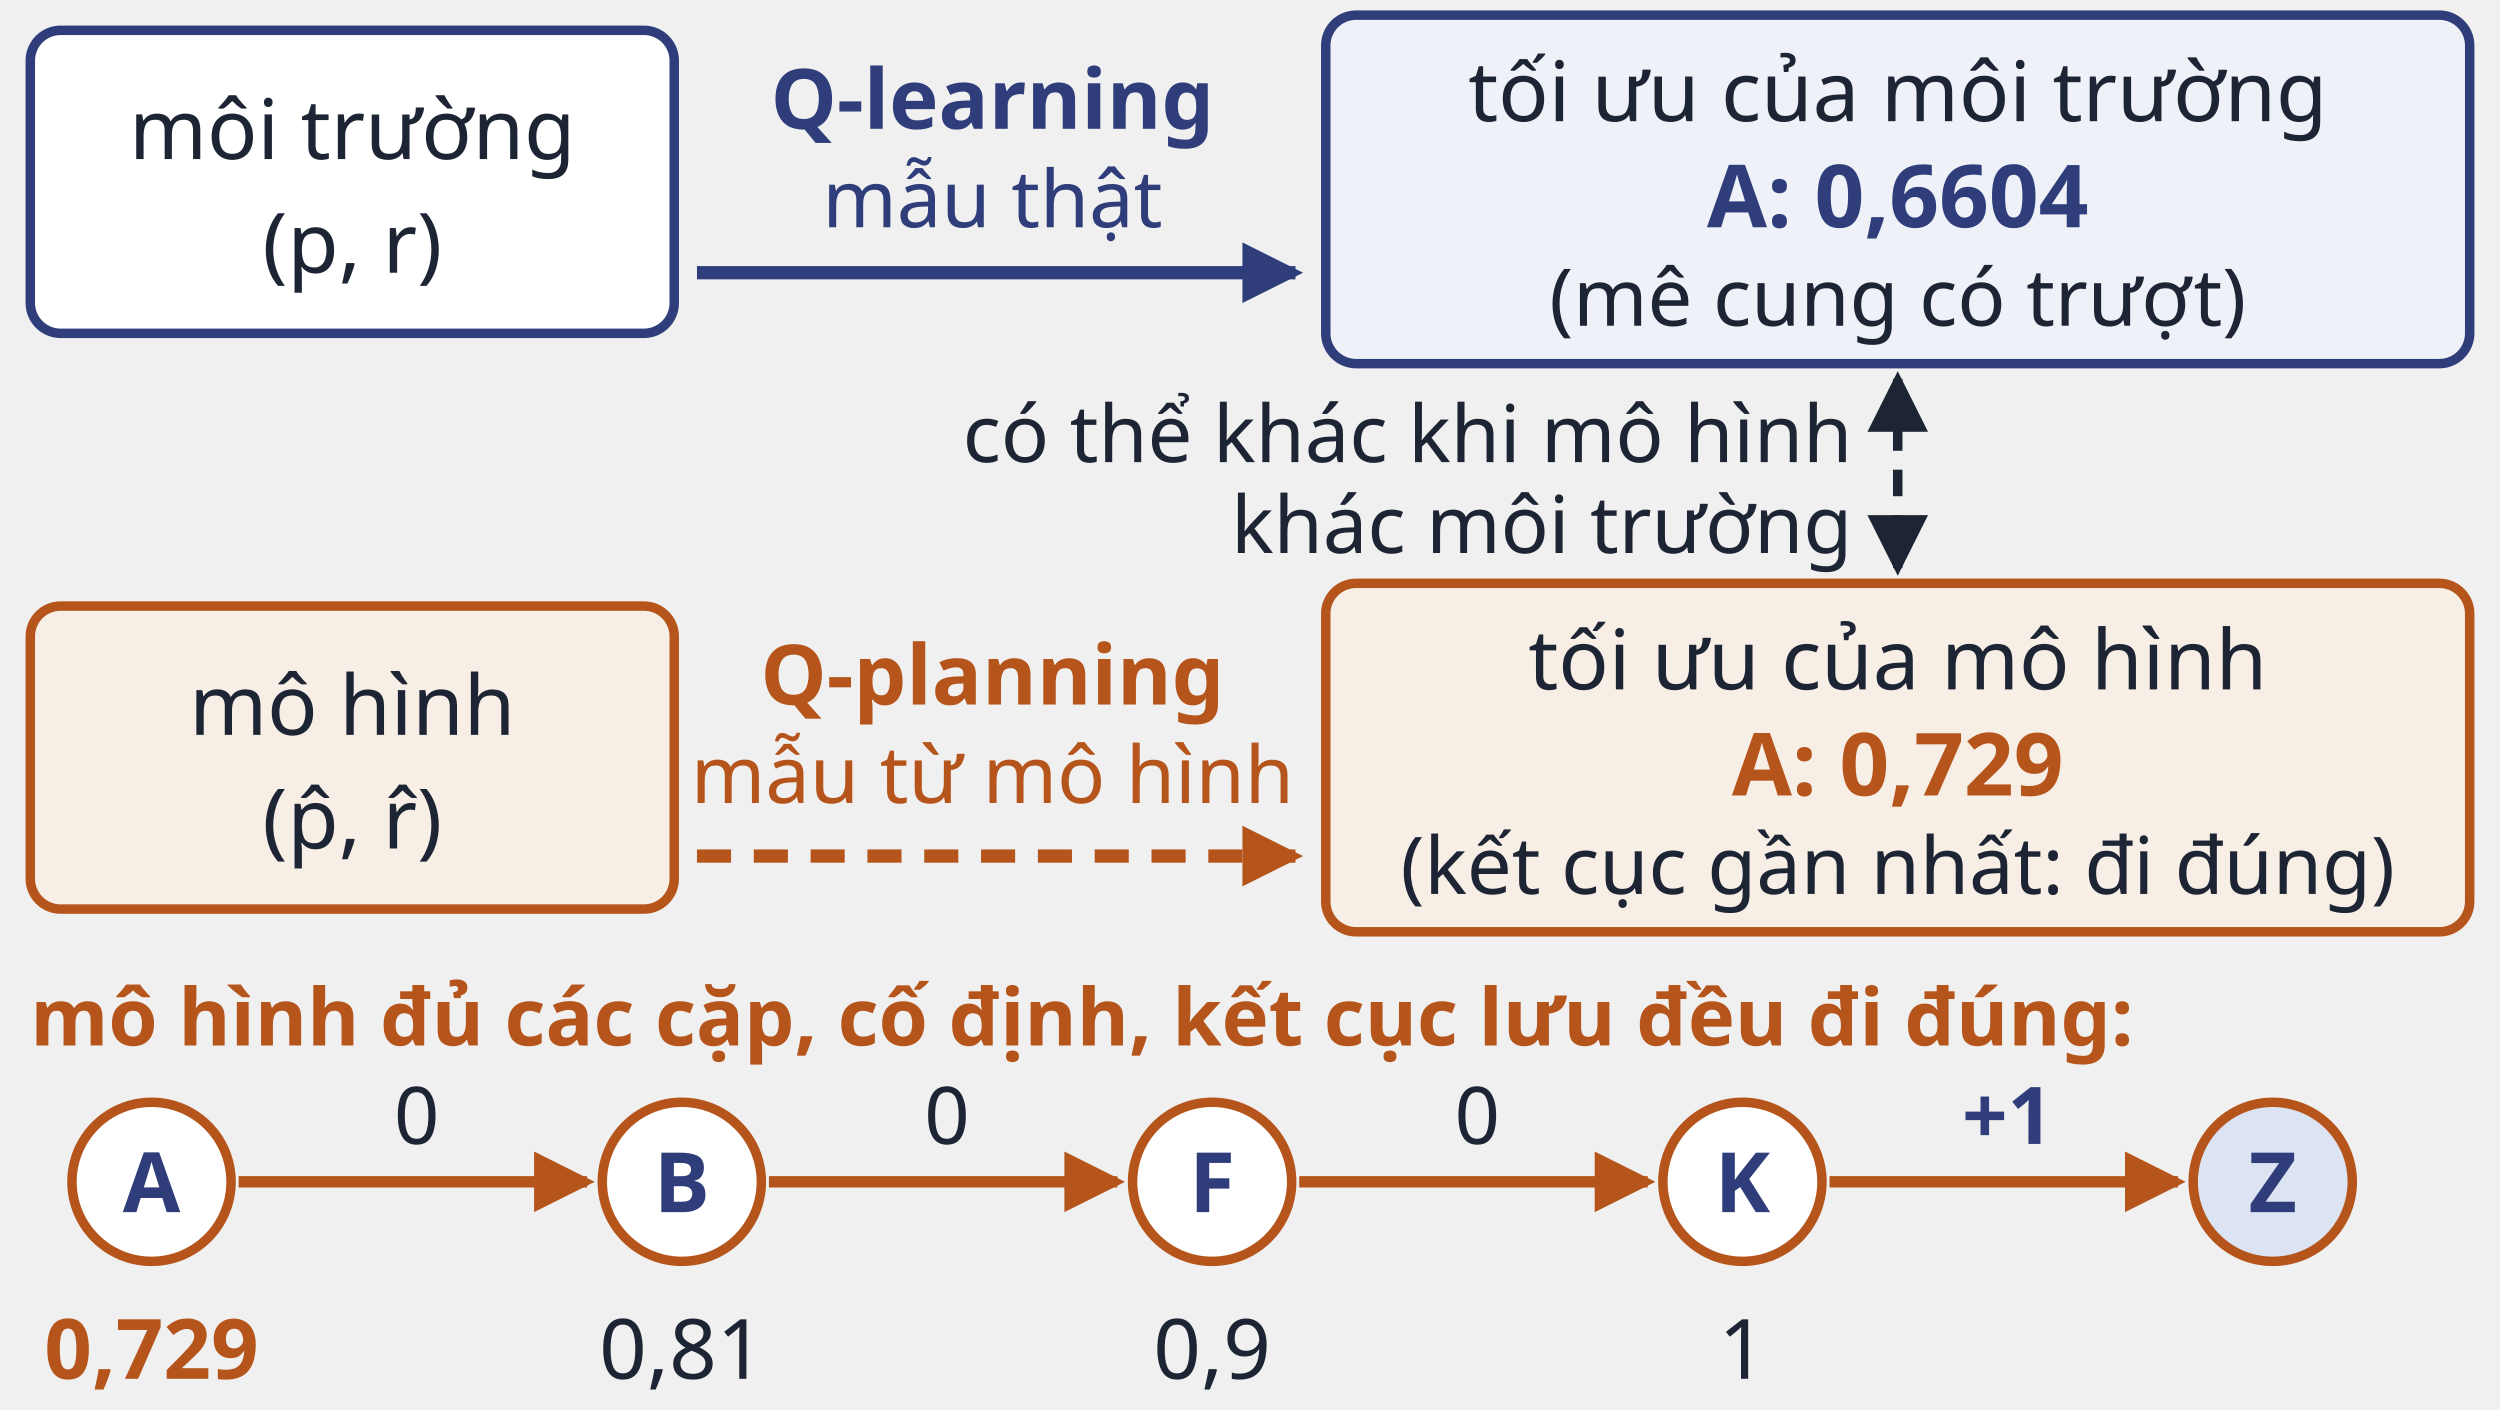
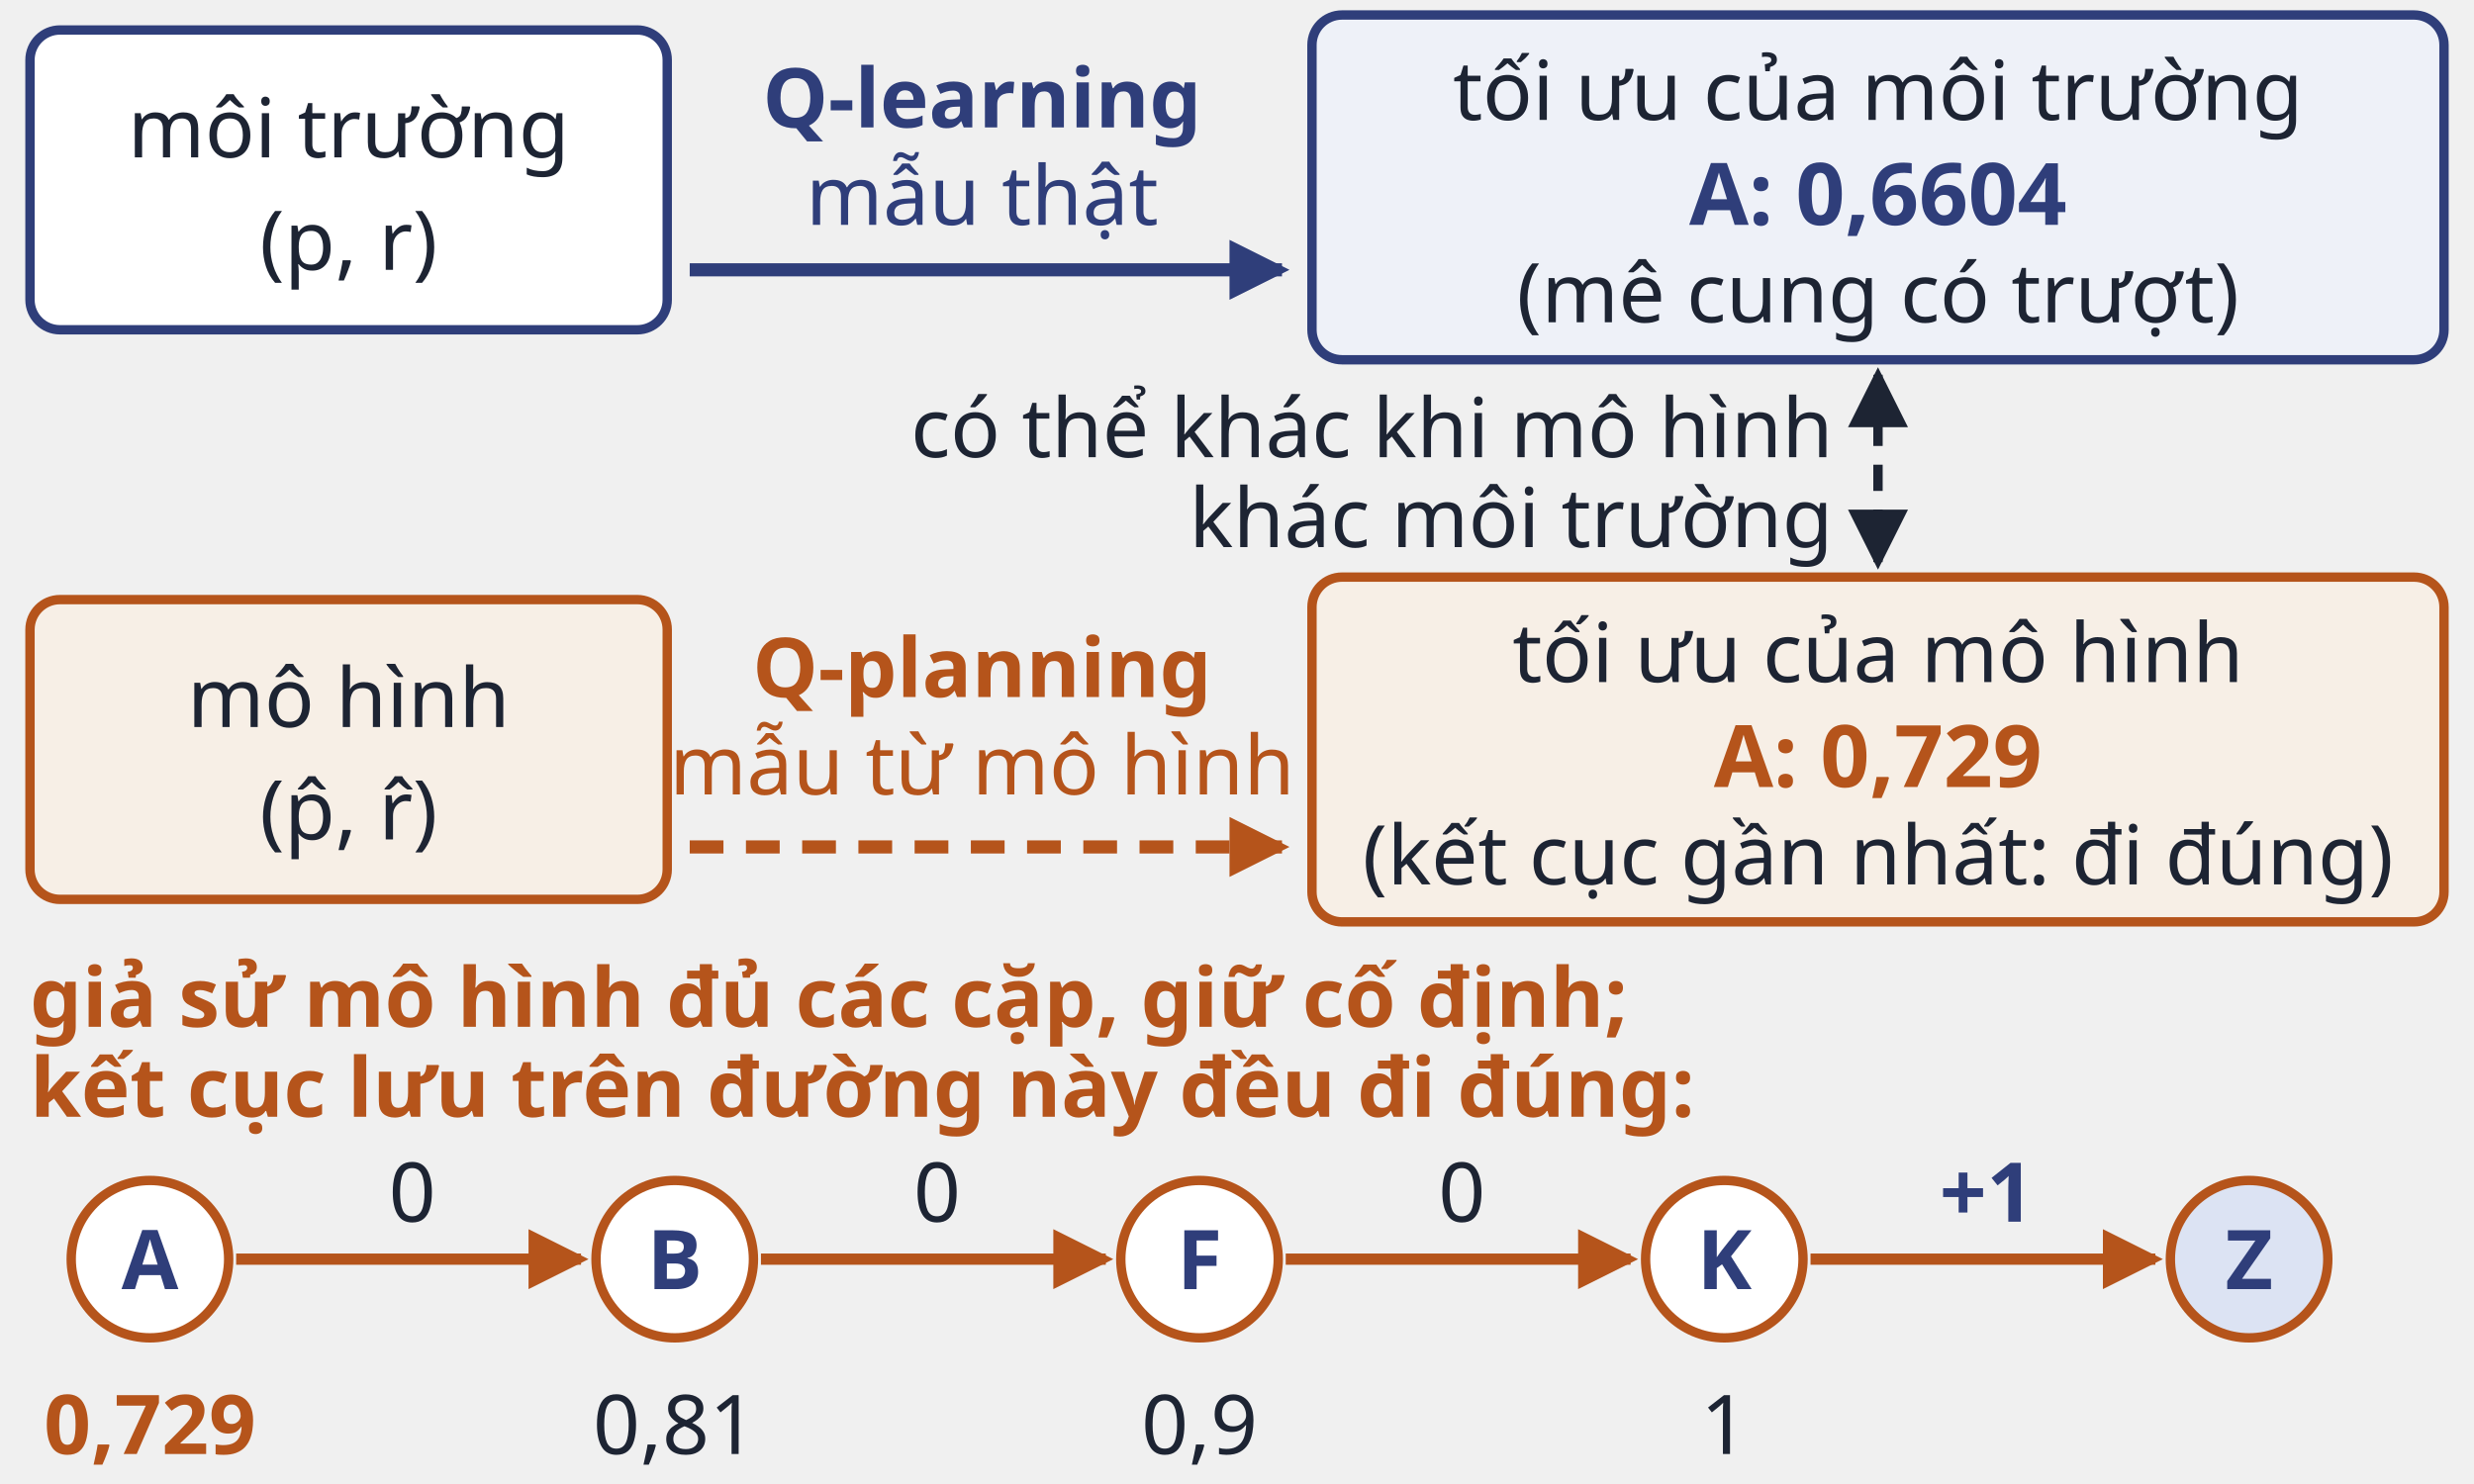
- <svg xmlns="http://www.w3.org/2000/svg" viewBox="0 0 660 372" width="660" height="372" role="img" aria-labelledby="t d" font-family="'Source Sans 3','Source Sans Pro','Noto Sans',Arial,sans-serif" fill="#1d2433">
+ <svg xmlns="http://www.w3.org/2000/svg" viewBox="0 0 660 396" width="660" height="396" role="img" aria-labelledby="t d" font-family="'Source Sans 3','Source Sans Pro','Noto Sans',Arial,sans-serif" fill="#1d2433">
  <defs>
    <marker id="ar" markerUnits="userSpaceOnUse" markerWidth="16" markerHeight="16" refX="14" refY="8" orient="auto">
      <path d="M0,0 L16,8 L0,16 Z" fill="#2F3E7A" />
    </marker>
    <marker id="ao" markerUnits="userSpaceOnUse" markerWidth="16" markerHeight="16" refX="14" refY="8" orient="auto">
      <path d="M0,0 L16,8 L0,16 Z" fill="#B5541B" />
    </marker>
    <marker id="ars" markerUnits="userSpaceOnUse" markerWidth="16" markerHeight="16" refX="14" refY="8" orient="auto-start-reverse">
      <path d="M0,0 L16,8 L0,16 Z" fill="#2F3E7A" />
    </marker>
    <marker id="aos" markerUnits="userSpaceOnUse" markerWidth="16" markerHeight="16" refX="14" refY="8" orient="auto-start-reverse">
      <path d="M0,0 L16,8 L0,16 Z" fill="#B5541B" />
    </marker>
    <marker id="ag" markerUnits="userSpaceOnUse" markerWidth="16" markerHeight="16" refX="14" refY="8" orient="auto">
      <path d="M0,0 L16,8 L0,16 Z" fill="#2E7D4F" />
    </marker>
    <marker id="ags" markerUnits="userSpaceOnUse" markerWidth="16" markerHeight="16" refX="14" refY="8" orient="auto-start-reverse">
      <path d="M0,0 L16,8 L0,16 Z" fill="#2E7D4F" />
    </marker>
    <marker id="ax" markerUnits="userSpaceOnUse" markerWidth="16" markerHeight="16" refX="14" refY="8" orient="auto">
      <path d="M0,0 L16,8 L0,16 Z" fill="#6B7280" />
    </marker>
    <marker id="axs" markerUnits="userSpaceOnUse" markerWidth="16" markerHeight="16" refX="14" refY="8" orient="auto-start-reverse">
      <path d="M0,0 L16,8 L0,16 Z" fill="#6B7280" />
    </marker>
    <marker id="ak" markerUnits="userSpaceOnUse" markerWidth="16" markerHeight="16" refX="14" refY="8" orient="auto">
      <path d="M0,0 L16,8 L0,16 Z" fill="#1d2433" />
    </marker>
    <marker id="aks" markerUnits="userSpaceOnUse" markerWidth="16" markerHeight="16" refX="14" refY="8" orient="auto-start-reverse">
      <path d="M0,0 L16,8 L0,16 Z" fill="#1d2433" />
    </marker>
    <pattern id="van" patternUnits="userSpaceOnUse" width="10" height="10" patternTransform="rotate(45)">
      <rect width="10" height="10" fill="#FFFFFF" />
      <line x1="0" y1="0" x2="0" y2="10" stroke="#2F3E7A" stroke-width="3.5" />
    </pattern>
    <pattern id="vano" patternUnits="userSpaceOnUse" width="10" height="10" patternTransform="rotate(45)">
      <rect width="10" height="10" fill="#FFFFFF" />
      <line x1="0" y1="0" x2="0" y2="10" stroke="#B5541B" stroke-width="3.5" />
    </pattern>
    <pattern id="vanx" patternUnits="userSpaceOnUse" width="10" height="10" patternTransform="rotate(45)">
      <rect width="10" height="10" fill="#FFFFFF" />
      <line x1="0" y1="0" x2="0" y2="10" stroke="#6B7280" stroke-width="3.5" />
    </pattern>
  </defs>
  <rect x="8" y="8" width="170" height="80" rx="8" fill="#FFFFFF" stroke="#2F3E7A" stroke-width="2.5" />
  <text x="93" y="42" font-size="22" text-anchor="middle" font-weight="normal" fill="#1d2433">môi trường</text>
  <text x="93" y="72" font-size="22" text-anchor="middle" font-weight="normal" fill="#1d2433">(p, r)</text>
  <text x="262" y="34" font-size="22" text-anchor="middle" font-weight="bold" fill="#2F3E7A">Q-learning</text>
-   <text x="262" y="60" font-size="21" text-anchor="middle" font-weight="normal" fill="#2F3E7A">mẫu thật</text>
+   <text x="262" y="60" font-size="22" text-anchor="middle" font-weight="normal" fill="#2F3E7A">mẫu thật</text>
  <line x1="184.0" y1="72.0" x2="342.0" y2="72.0" stroke="#2F3E7A" stroke-width="3.5" marker-end="url(#ar)" />
  <rect x="350" y="4" width="302" height="92" rx="8" fill="#EEF1F8" stroke="#2F3E7A" stroke-width="2.5" />
  <text x="501" y="32" font-size="22" text-anchor="middle" font-weight="normal" fill="#1d2433">tối ưu của môi trường</text>
  <text x="501" y="60" font-size="23" text-anchor="middle" font-weight="bold" fill="#2F3E7A">A: 0,6604</text>
-   <text x="501" y="86" font-size="21" text-anchor="middle" font-weight="normal" fill="#1d2433">(mê cung có trượt)</text>
+   <text x="501" y="86" font-size="22" text-anchor="middle" font-weight="normal" fill="#1d2433">(mê cung có trượt)</text>
  <line x1="501.0" y1="100.0" x2="501.0" y2="150.0" stroke="#1d2433" stroke-width="2.5" marker-end="url(#ak)" marker-start="url(#aks)" stroke-dasharray="7 5" />
-   <text x="489" y="122" font-size="21" text-anchor="end" font-weight="normal" fill="#1d2433">có thể khác khi mô hình</text>
-   <text x="489" y="146" font-size="21" text-anchor="end" font-weight="normal" fill="#1d2433">khác môi trường</text>
+   <text x="489" y="122" font-size="22" text-anchor="end" font-weight="normal" fill="#1d2433">có thể khác khi mô hình</text>
+   <text x="489" y="146" font-size="22" text-anchor="end" font-weight="normal" fill="#1d2433">khác môi trường</text>
  <rect x="8" y="160" width="170" height="80" rx="8" fill="#F7EFE6" stroke="#B5541B" stroke-width="2.5" />
  <text x="93" y="194" font-size="22" text-anchor="middle" font-weight="normal" fill="#1d2433">mô hình</text>
  <text x="93" y="224" font-size="22" text-anchor="middle" font-weight="normal" fill="#1d2433">(p̂, r̂)</text>
  <text x="262" y="186" font-size="22" text-anchor="middle" font-weight="bold" fill="#B5541B">Q-planning</text>
-   <text x="262" y="212" font-size="21" text-anchor="middle" font-weight="normal" fill="#B5541B">mẫu từ mô hình</text>
+   <text x="262" y="212" font-size="22" text-anchor="middle" font-weight="normal" fill="#B5541B">mẫu từ mô hình</text>
  <line x1="184.0" y1="226.0" x2="342.0" y2="226.0" stroke="#B5541B" stroke-width="3.5" marker-end="url(#ao)" stroke-dasharray="9 6" />
  <rect x="350" y="154" width="302" height="92" rx="8" fill="#F7EFE6" stroke="#B5541B" stroke-width="2.5" />
  <text x="501" y="182" font-size="22" text-anchor="middle" font-weight="normal" fill="#1d2433">tối ưu của mô hình</text>
  <text x="501" y="210" font-size="23" text-anchor="middle" font-weight="bold" fill="#B5541B">A: 0,729</text>
-   <text x="501" y="236" font-size="21" text-anchor="middle" font-weight="normal" fill="#1d2433">(kết cục gần nhất: đi đúng)</text>
-   <text x="8" y="276" font-size="21" text-anchor="start" font-weight="bold" fill="#B5541B">mô hình đủ các cặp, cố định, kết cục lưu đều đi đúng:</text>
-   <circle cx="40" cy="312" r="21" fill="#FFFFFF" stroke="#B5541B" stroke-width="2.5" />
-   <text x="40" y="320" font-size="22" text-anchor="middle" font-weight="bold" fill="#2F3E7A">A</text>
-   <text x="40" y="364" font-size="22" text-anchor="middle" font-weight="bold" fill="#B5541B">0,729</text>
-   <line x1="63.0" y1="312.0" x2="155.0" y2="312.0" stroke="#B5541B" stroke-width="3" marker-end="url(#ao)" />
-   <text x="110.0" y="302" font-size="21" text-anchor="middle" font-weight="normal" fill="#1d2433">0</text>
-   <circle cx="180" cy="312" r="21" fill="#FFFFFF" stroke="#B5541B" stroke-width="2.5" />
-   <text x="180" y="320" font-size="22" text-anchor="middle" font-weight="bold" fill="#2F3E7A">B</text>
-   <text x="180" y="364" font-size="22" text-anchor="middle" font-weight="normal" fill="#1d2433">0,81</text>
-   <line x1="203.0" y1="312.0" x2="295.0" y2="312.0" stroke="#B5541B" stroke-width="3" marker-end="url(#ao)" />
-   <text x="250.0" y="302" font-size="21" text-anchor="middle" font-weight="normal" fill="#1d2433">0</text>
-   <circle cx="320" cy="312" r="21" fill="#FFFFFF" stroke="#B5541B" stroke-width="2.5" />
-   <text x="320" y="320" font-size="22" text-anchor="middle" font-weight="bold" fill="#2F3E7A">F</text>
-   <text x="320" y="364" font-size="22" text-anchor="middle" font-weight="normal" fill="#1d2433">0,9</text>
-   <line x1="343.0" y1="312.0" x2="435.0" y2="312.0" stroke="#B5541B" stroke-width="3" marker-end="url(#ao)" />
-   <text x="390.0" y="302" font-size="21" text-anchor="middle" font-weight="normal" fill="#1d2433">0</text>
-   <circle cx="460" cy="312" r="21" fill="#FFFFFF" stroke="#B5541B" stroke-width="2.5" />
-   <text x="460" y="320" font-size="22" text-anchor="middle" font-weight="bold" fill="#2F3E7A">K</text>
-   <text x="460" y="364" font-size="22" text-anchor="middle" font-weight="normal" fill="#1d2433">1</text>
-   <line x1="483.0" y1="312.0" x2="575.0" y2="312.0" stroke="#B5541B" stroke-width="3" marker-end="url(#ao)" />
-   <text x="530.0" y="302" font-size="21" text-anchor="middle" font-weight="bold" fill="#2F3E7A">+1</text>
-   <circle cx="600" cy="312" r="21" fill="#DCE3F3" stroke="#B5541B" stroke-width="2.5" />
-   <text x="600" y="320" font-size="22" text-anchor="middle" font-weight="bold" fill="#2F3E7A">Z</text>
+   <text x="501" y="236" font-size="22" text-anchor="middle" font-weight="normal" fill="#1d2433">(kết cục gần nhất: đi đúng)</text>
+   <text x="8" y="274" font-size="22" text-anchor="start" font-weight="bold" fill="#B5541B">giả sử mô hình đủ các cặp, giữ cố định;</text>
+   <text x="8" y="298" font-size="22" text-anchor="start" font-weight="bold" fill="#B5541B">kết cục lưu trên đường này đều đi đúng:</text>
+   <circle cx="40" cy="336" r="21" fill="#FFFFFF" stroke="#B5541B" stroke-width="2.5" />
+   <text x="40" y="344" font-size="22" text-anchor="middle" font-weight="bold" fill="#2F3E7A">A</text>
+   <text x="40" y="388" font-size="22" text-anchor="middle" font-weight="bold" fill="#B5541B">0,729</text>
+   <line x1="63.0" y1="336.0" x2="155.0" y2="336.0" stroke="#B5541B" stroke-width="3" marker-end="url(#ao)" />
+   <text x="110.0" y="326" font-size="22" text-anchor="middle" font-weight="normal" fill="#1d2433">0</text>
+   <circle cx="180" cy="336" r="21" fill="#FFFFFF" stroke="#B5541B" stroke-width="2.5" />
+   <text x="180" y="344" font-size="22" text-anchor="middle" font-weight="bold" fill="#2F3E7A">B</text>
+   <text x="180" y="388" font-size="22" text-anchor="middle" font-weight="normal" fill="#1d2433">0,81</text>
+   <line x1="203.0" y1="336.0" x2="295.0" y2="336.0" stroke="#B5541B" stroke-width="3" marker-end="url(#ao)" />
+   <text x="250.0" y="326" font-size="22" text-anchor="middle" font-weight="normal" fill="#1d2433">0</text>
+   <circle cx="320" cy="336" r="21" fill="#FFFFFF" stroke="#B5541B" stroke-width="2.5" />
+   <text x="320" y="344" font-size="22" text-anchor="middle" font-weight="bold" fill="#2F3E7A">F</text>
+   <text x="320" y="388" font-size="22" text-anchor="middle" font-weight="normal" fill="#1d2433">0,9</text>
+   <line x1="343.0" y1="336.0" x2="435.0" y2="336.0" stroke="#B5541B" stroke-width="3" marker-end="url(#ao)" />
+   <text x="390.0" y="326" font-size="22" text-anchor="middle" font-weight="normal" fill="#1d2433">0</text>
+   <circle cx="460" cy="336" r="21" fill="#FFFFFF" stroke="#B5541B" stroke-width="2.5" />
+   <text x="460" y="344" font-size="22" text-anchor="middle" font-weight="bold" fill="#2F3E7A">K</text>
+   <text x="460" y="388" font-size="22" text-anchor="middle" font-weight="normal" fill="#1d2433">1</text>
+   <line x1="483.0" y1="336.0" x2="575.0" y2="336.0" stroke="#B5541B" stroke-width="3" marker-end="url(#ao)" />
+   <text x="530.0" y="326" font-size="22" text-anchor="middle" font-weight="bold" fill="#2F3E7A">+1</text>
+   <circle cx="600" cy="336" r="21" fill="#DCE3F3" stroke="#B5541B" stroke-width="2.5" />
+   <text x="600" y="344" font-size="22" text-anchor="middle" font-weight="bold" fill="#2F3E7A">Z</text>
</svg>
